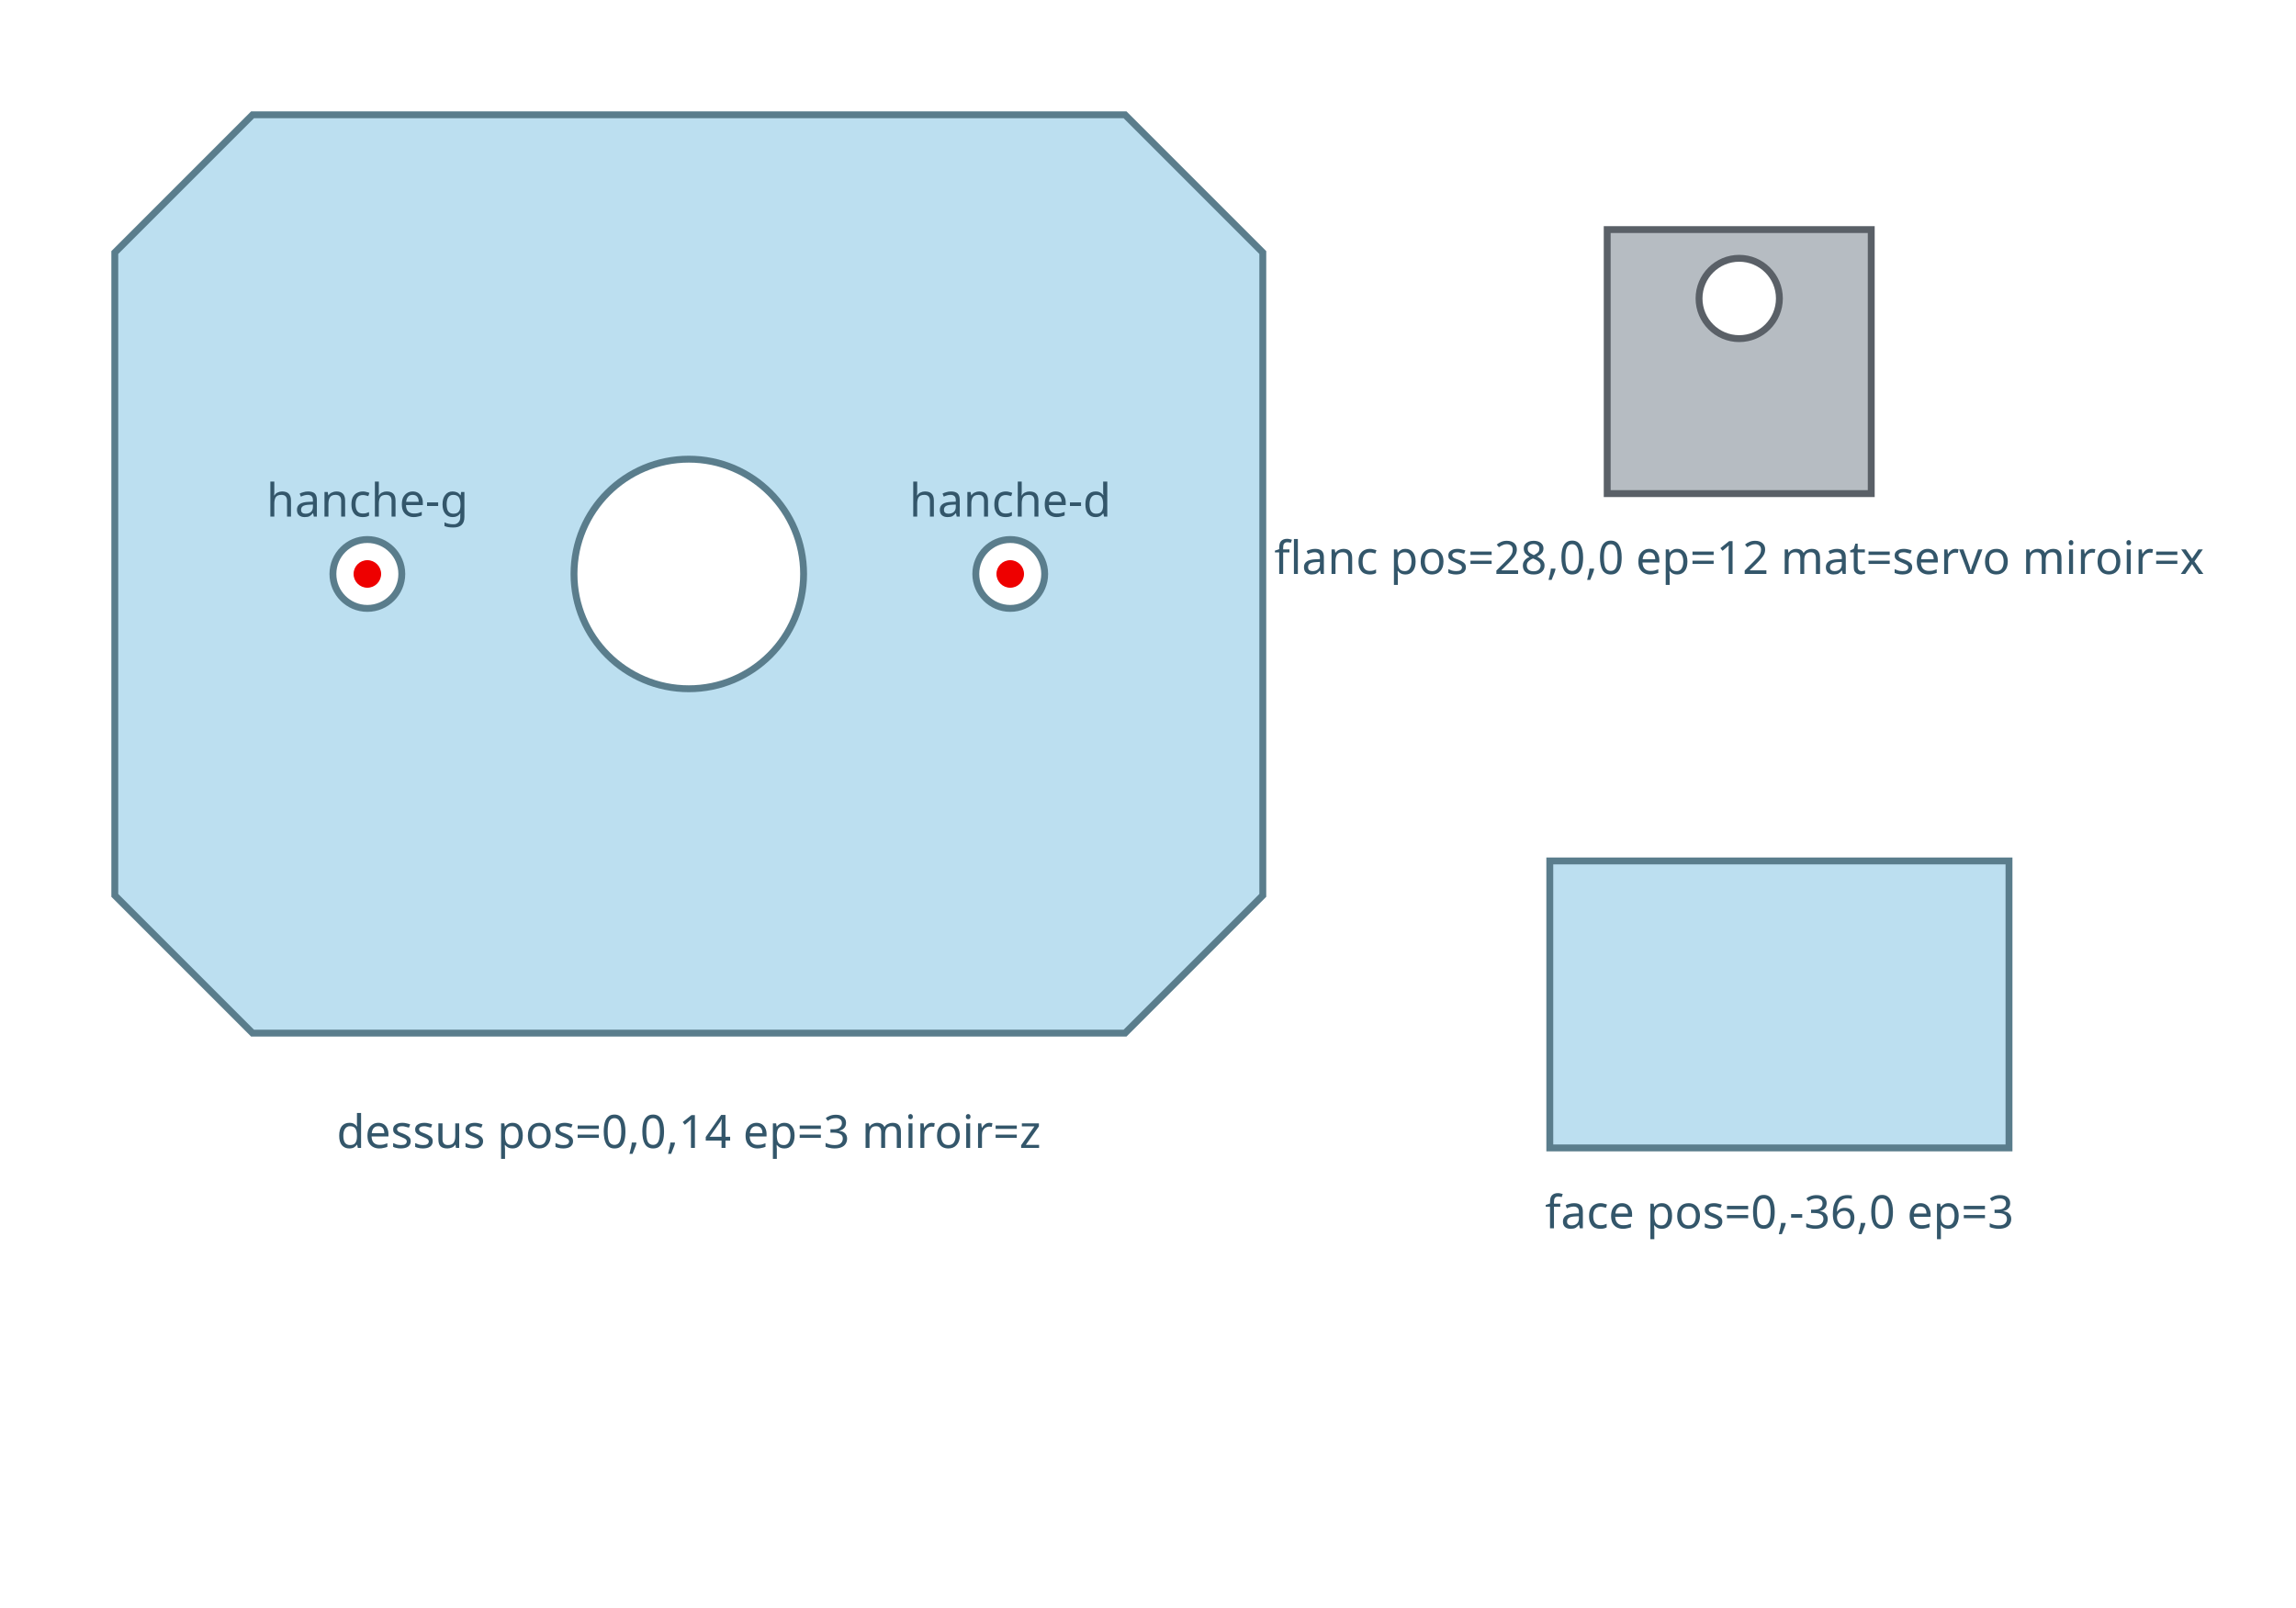
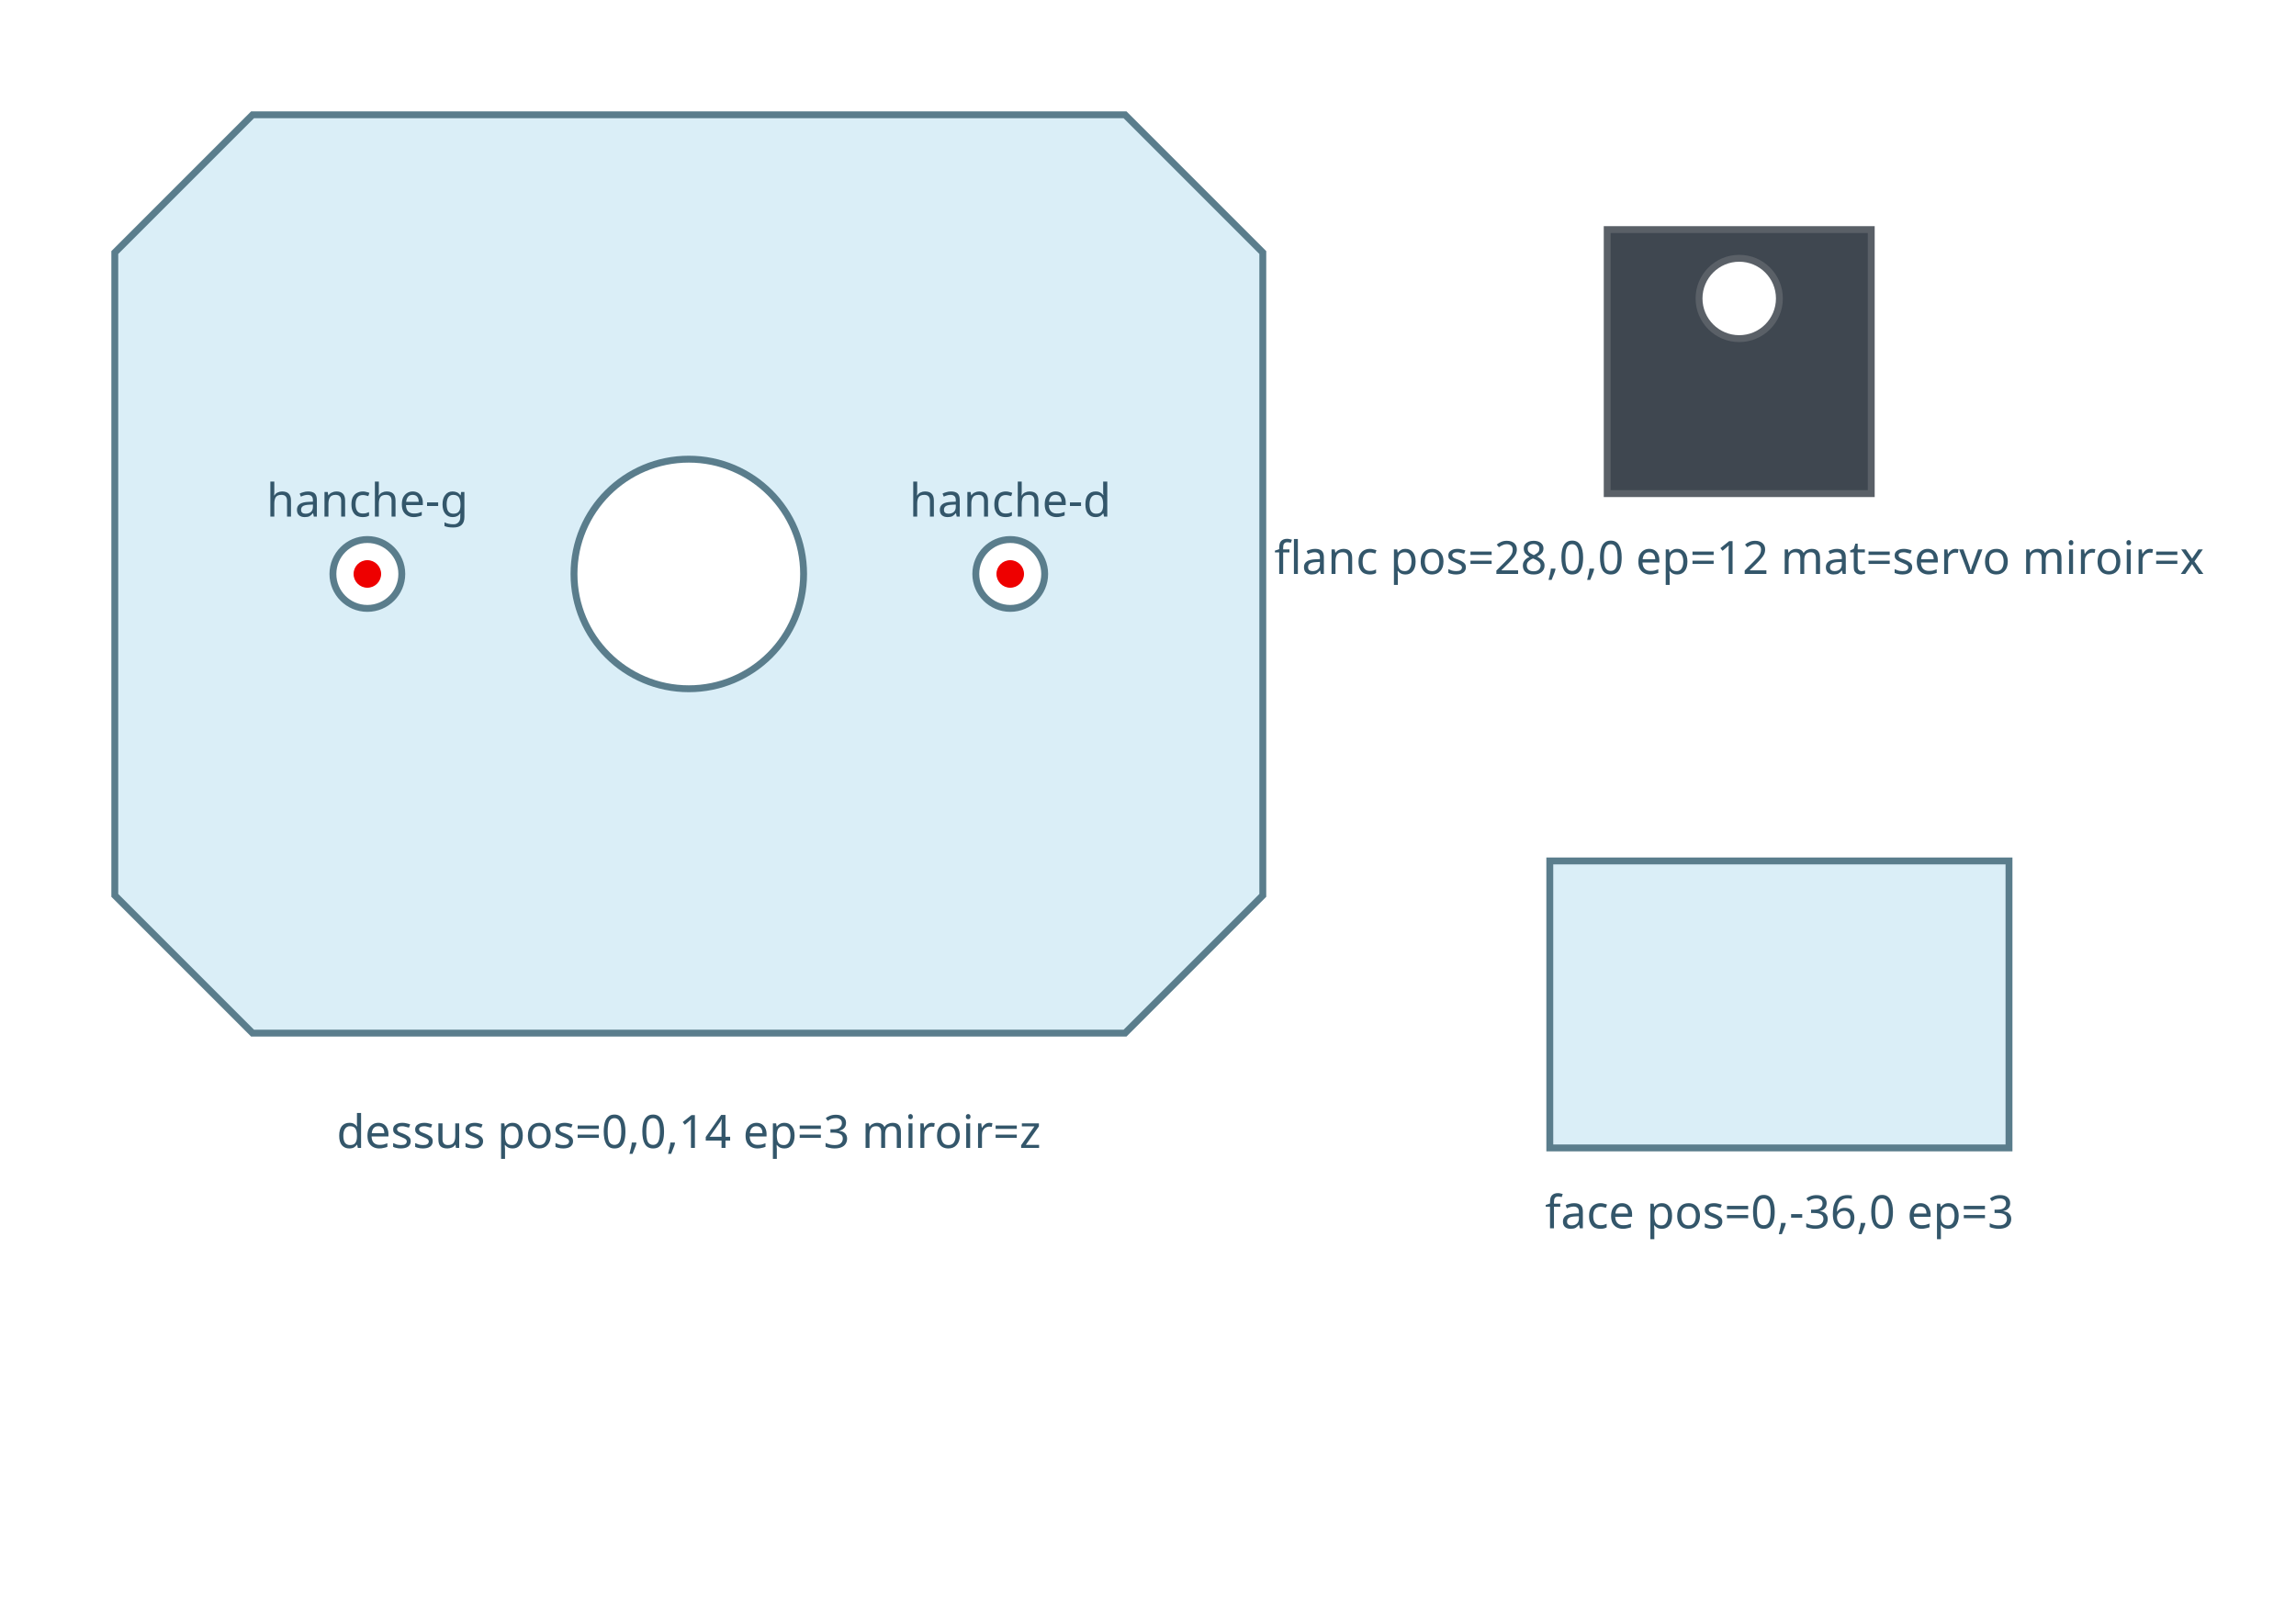
<svg xmlns="http://www.w3.org/2000/svg" width="200mm" height="140mm" viewBox="0 0 200 140">
  <style>
    text { font: 4px sans-serif; fill: #33566a; text-anchor: middle; }
-     .piece { fill: #bcdff0; stroke: #5a7d8c; stroke-width: 0.6; }
-     .bloc { fill: #b6bcc2; stroke: #5a6067; stroke-width: 0.6; }
+     /* La COULEUR DU DESSIN est celle de la pièce en volume, transparence
+        comprise : le PMMA est bleuté et laisse voir au travers (fill-opacity),
+        le servo est un bloc gris sombre. Rien à écrire dans l'étiquette. */
+     .piece { fill: #bcdff0; fill-opacity: 0.55; stroke: #5a7d8c; stroke-width: 0.6; }
+     .bloc { fill: #3f4750; stroke: #5a6067; stroke-width: 0.6; }
  </style>
  <g id="corps-demo-plaque-profil">
    <path class="piece" fill-rule="evenodd" d="M 22,10 H 98 L 110,22 V 78 L 98,90 H 22 L 10,78 V 22 Z       M 50,50 a 10,10 0 1,0 20,0 a 10,10 0 1,0 -20,0 Z       M 29,50 a 3,3 0 1,0 6,0 a 3,3 0 1,0 -6,0 Z       M 85,50 a 3,3 0 1,0 6,0 a 3,3 0 1,0 -6,0 Z" />
    <text x="32" y="45">hanche-g</text>
    <circle cx="32" cy="50" r="1.2" fill="#ee0000" />
    <text x="88" y="45">hanche-d</text>
    <circle cx="88" cy="50" r="1.2" fill="#ee0000" />
    <text x="60" y="100">dessus pos=0,0,14 ep=3 miroir=z</text>
  </g>
  <g id="corps-demo-servo-profil">
    <path class="bloc" fill-rule="evenodd" d="M 140,20 H 163 V 43 H 140 Z       M 148,26 a 3.5,3.5 0 1,0 7,0 a 3.5,3.5 0 1,0 -7,0 Z" />
    <text x="151.5" y="50">flanc pos=28,0,0 ep=12 mat=servo miroir=x</text>
  </g>
  <g id="corps-demo-entretoise-profil">
    <path class="piece" d="M 135,75 H 175 V 100 H 135 Z" />
    <text x="155" y="107">face pos=0,-36,0 ep=3</text>
  </g>
</svg>
